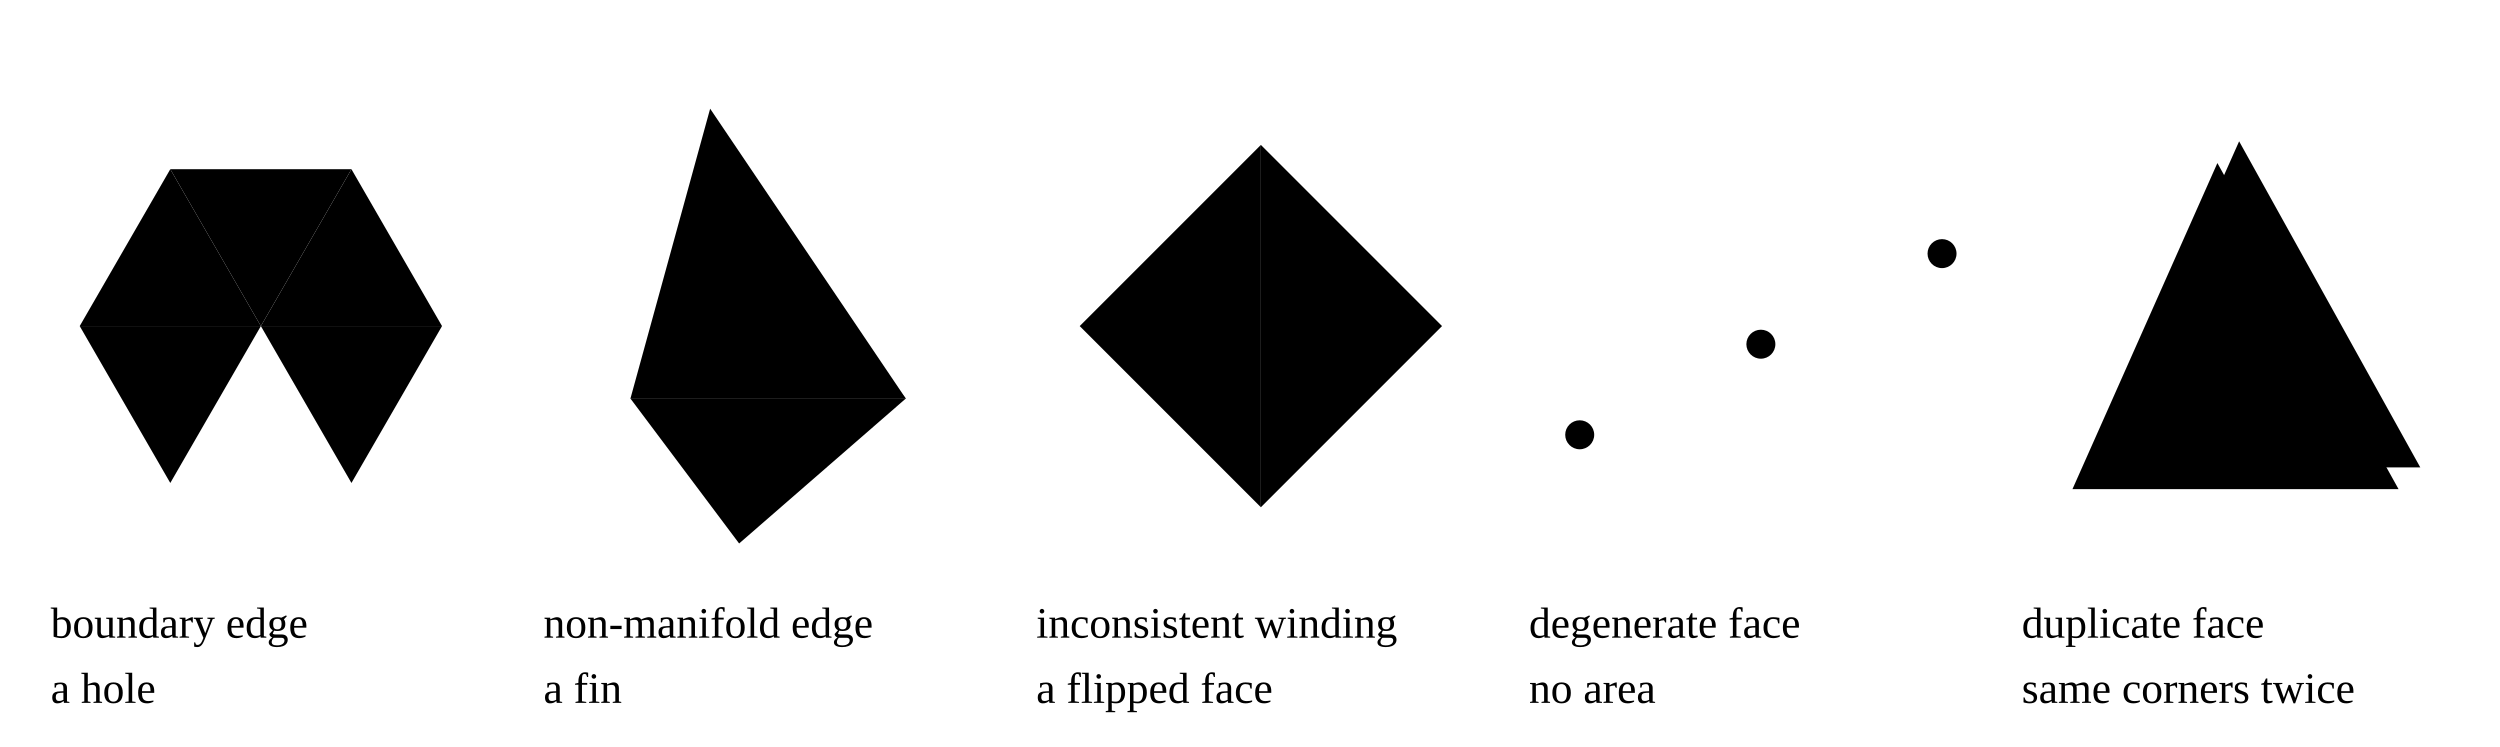
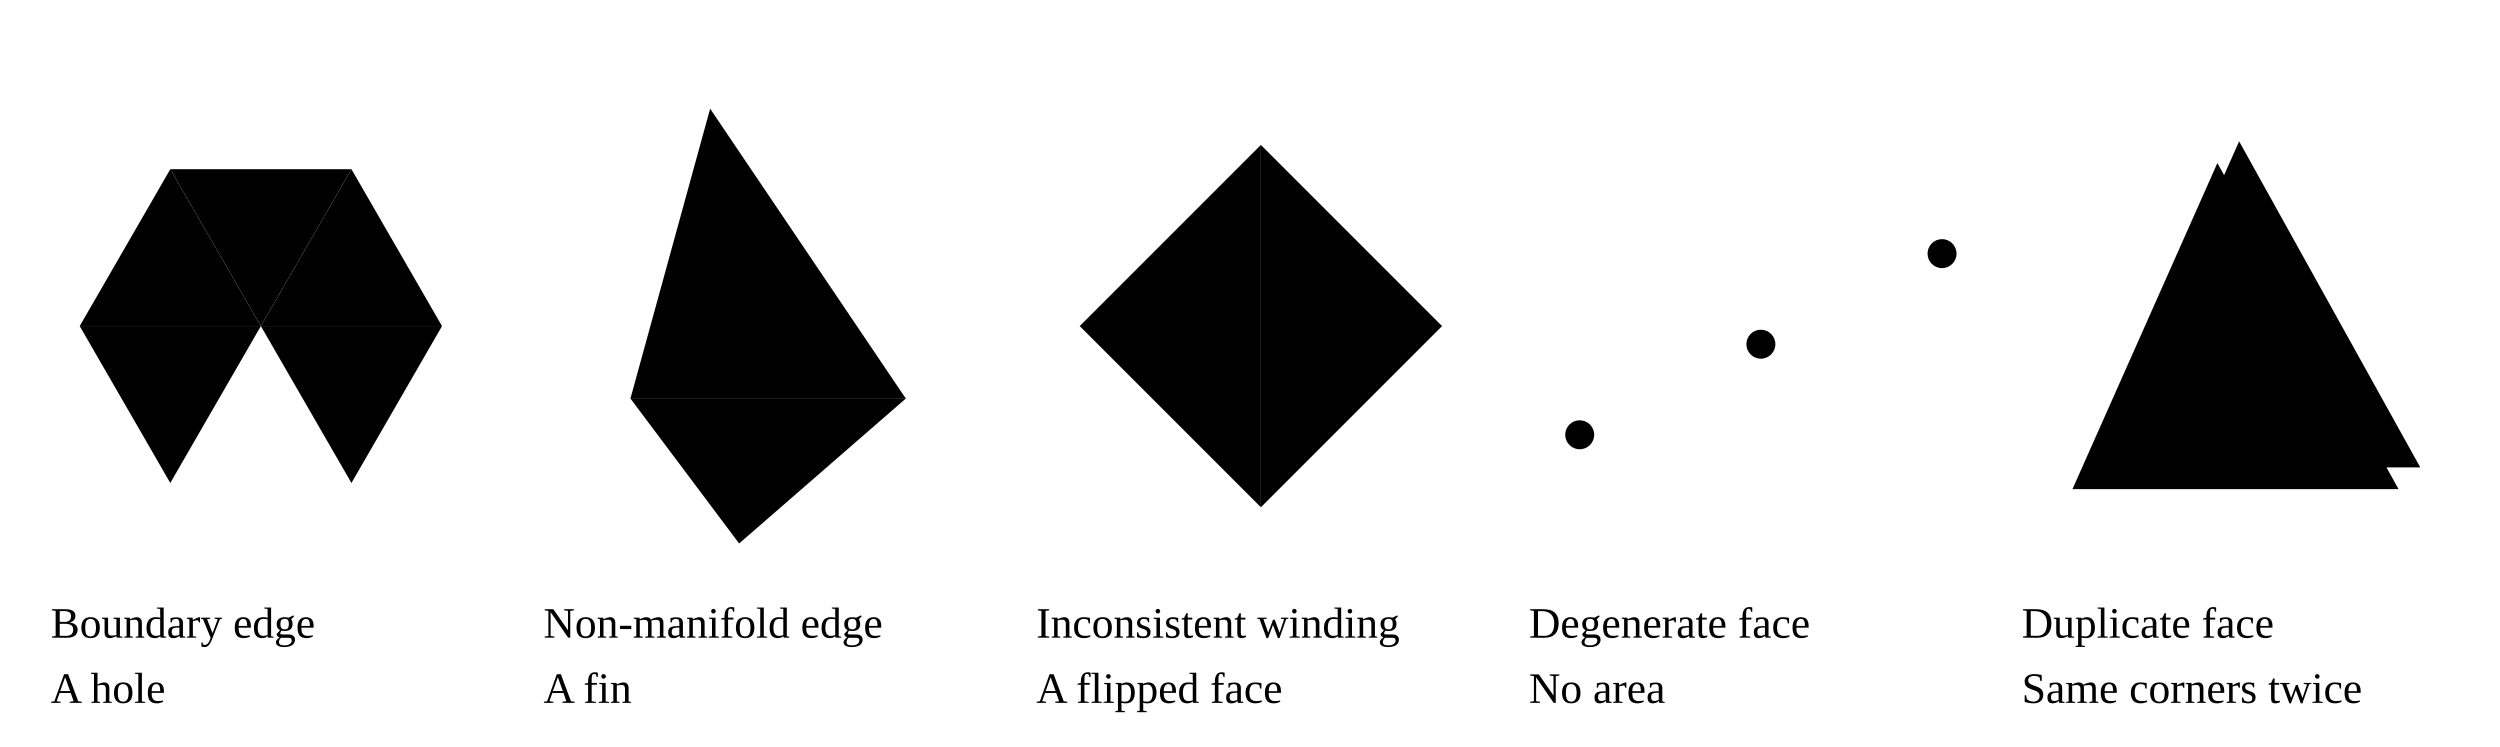
<svg class="bt-svg" viewBox="0 0 690 206" role="img" aria-labelledby="w1-mesh-defects-t">
-   <text x="14" y="176">boundary edge</text>
-   <text class="small" x="14" y="194">a hole</text>
-   <text x="150" y="176">non-manifold edge</text>
-   <text class="small" x="150" y="194">a fin</text>
-   <text x="286" y="176">inconsistent winding</text>
-   <text class="small" x="286" y="194">a flipped face</text>
-   <text x="422" y="176">degenerate face</text>
-   <text class="small" x="422" y="194">no area</text>
-   <text x="558" y="176">duplicate face</text>
-   <text class="small" x="558" y="194">same corners twice</text>
+   <text x="14" y="176">Boundary edge</text>
+   <text class="small" x="14" y="194">A hole</text>
+   <text x="150" y="176">Non-manifold edge</text>
+   <text class="small" x="150" y="194">A fin</text>
+   <text x="286" y="176">Inconsistent winding</text>
+   <text class="small" x="286" y="194">A flipped face</text>
+   <text x="422" y="176">Degenerate face</text>
+   <text class="small" x="422" y="194">No area</text>
+   <text x="558" y="176">Duplicate face</text>
+   <text class="small" x="558" y="194">Same corners twice</text>
  <polygon class="f-night-soft s-night" points="72,90 122,90 97,133.3" stroke-width="1" />
  <polygon class="f-night-soft s-night" points="72,90 47,133.3 22,90" stroke-width="1" />
  <polygon class="f-night-soft s-night" points="72,90 22,90 47,46.7" stroke-width="1" />
  <polygon class="f-night-soft s-night" points="72,90 47,46.7 97,46.7" stroke-width="1" />
  <polygon class="f-night-soft s-night" points="72,90 97,46.7 122,90" stroke-width="1" />
  <line class="s-ember a-fade" style="--d:0.2s" x1="97" y1="133.3" x2="47" y2="133.3" stroke-width="3" />
  <line class="s-ember a-fade" style="--d:0.2s" x1="72" y1="90" x2="97" y2="133.3" stroke-width="3" />
  <line class="s-ember a-fade" style="--d:0.2s" x1="72" y1="90" x2="47" y2="133.3" stroke-width="3" />
  <polygon class="f-night-soft s-night" points="174,110 250,110 204,150" stroke-width="1" />
  <polygon class="f-night-soft s-night" points="174,110 250,110 220,75" stroke-width="1" />
  <polygon class="f-flame-soft s-ember a-pop" points="174,110 250,110 196,30" style="--d:0.5s" stroke-width="1" />
  <line class="s-ember a-fade" style="--d:0.5s" x1="174" y1="110" x2="250" y2="110" stroke-width="3" />
  <polygon class="f-night-soft s-night" points="348,40 348,140 298,90" stroke-width="1" />
  <polygon class="f-ember-soft s-night" points="348,40 348,140 398,90" stroke-width="1" />
  <line class="s-ember a-fade" style="--d:0.8s" x1="341" y1="60" x2="341" y2="118" stroke-width="2" />
  <polygon class="f-ember a-fade" points="336,112 346,112 341,124" style="--d:0.8s" />
  <line class="s-ember a-fade" style="--d:0.8s" x1="355" y1="60" x2="355" y2="118" stroke-width="2" />
  <polygon class="f-ember a-fade" points="350,112 360,112 355,124" style="--d:0.8s" />
  <line class="s-ember a-fade" style="--d:1.1s" x1="436" y1="120" x2="536" y2="70" stroke-width="3" />
  <circle class="f-ink" cx="436" cy="120" r="4" />
  <circle class="f-ink" cx="486" cy="95" r="4" />
  <circle class="f-ink" cx="536" cy="70" r="4" />
  <polygon class="f-night-soft s-night" points="572,135 662,135 612,45" stroke-width="1" />
  <polygon class="none s-ember dash a-fade" points="578,129 668,129 618,39" style="--d:1.4s" stroke-width="2" />
</svg>
